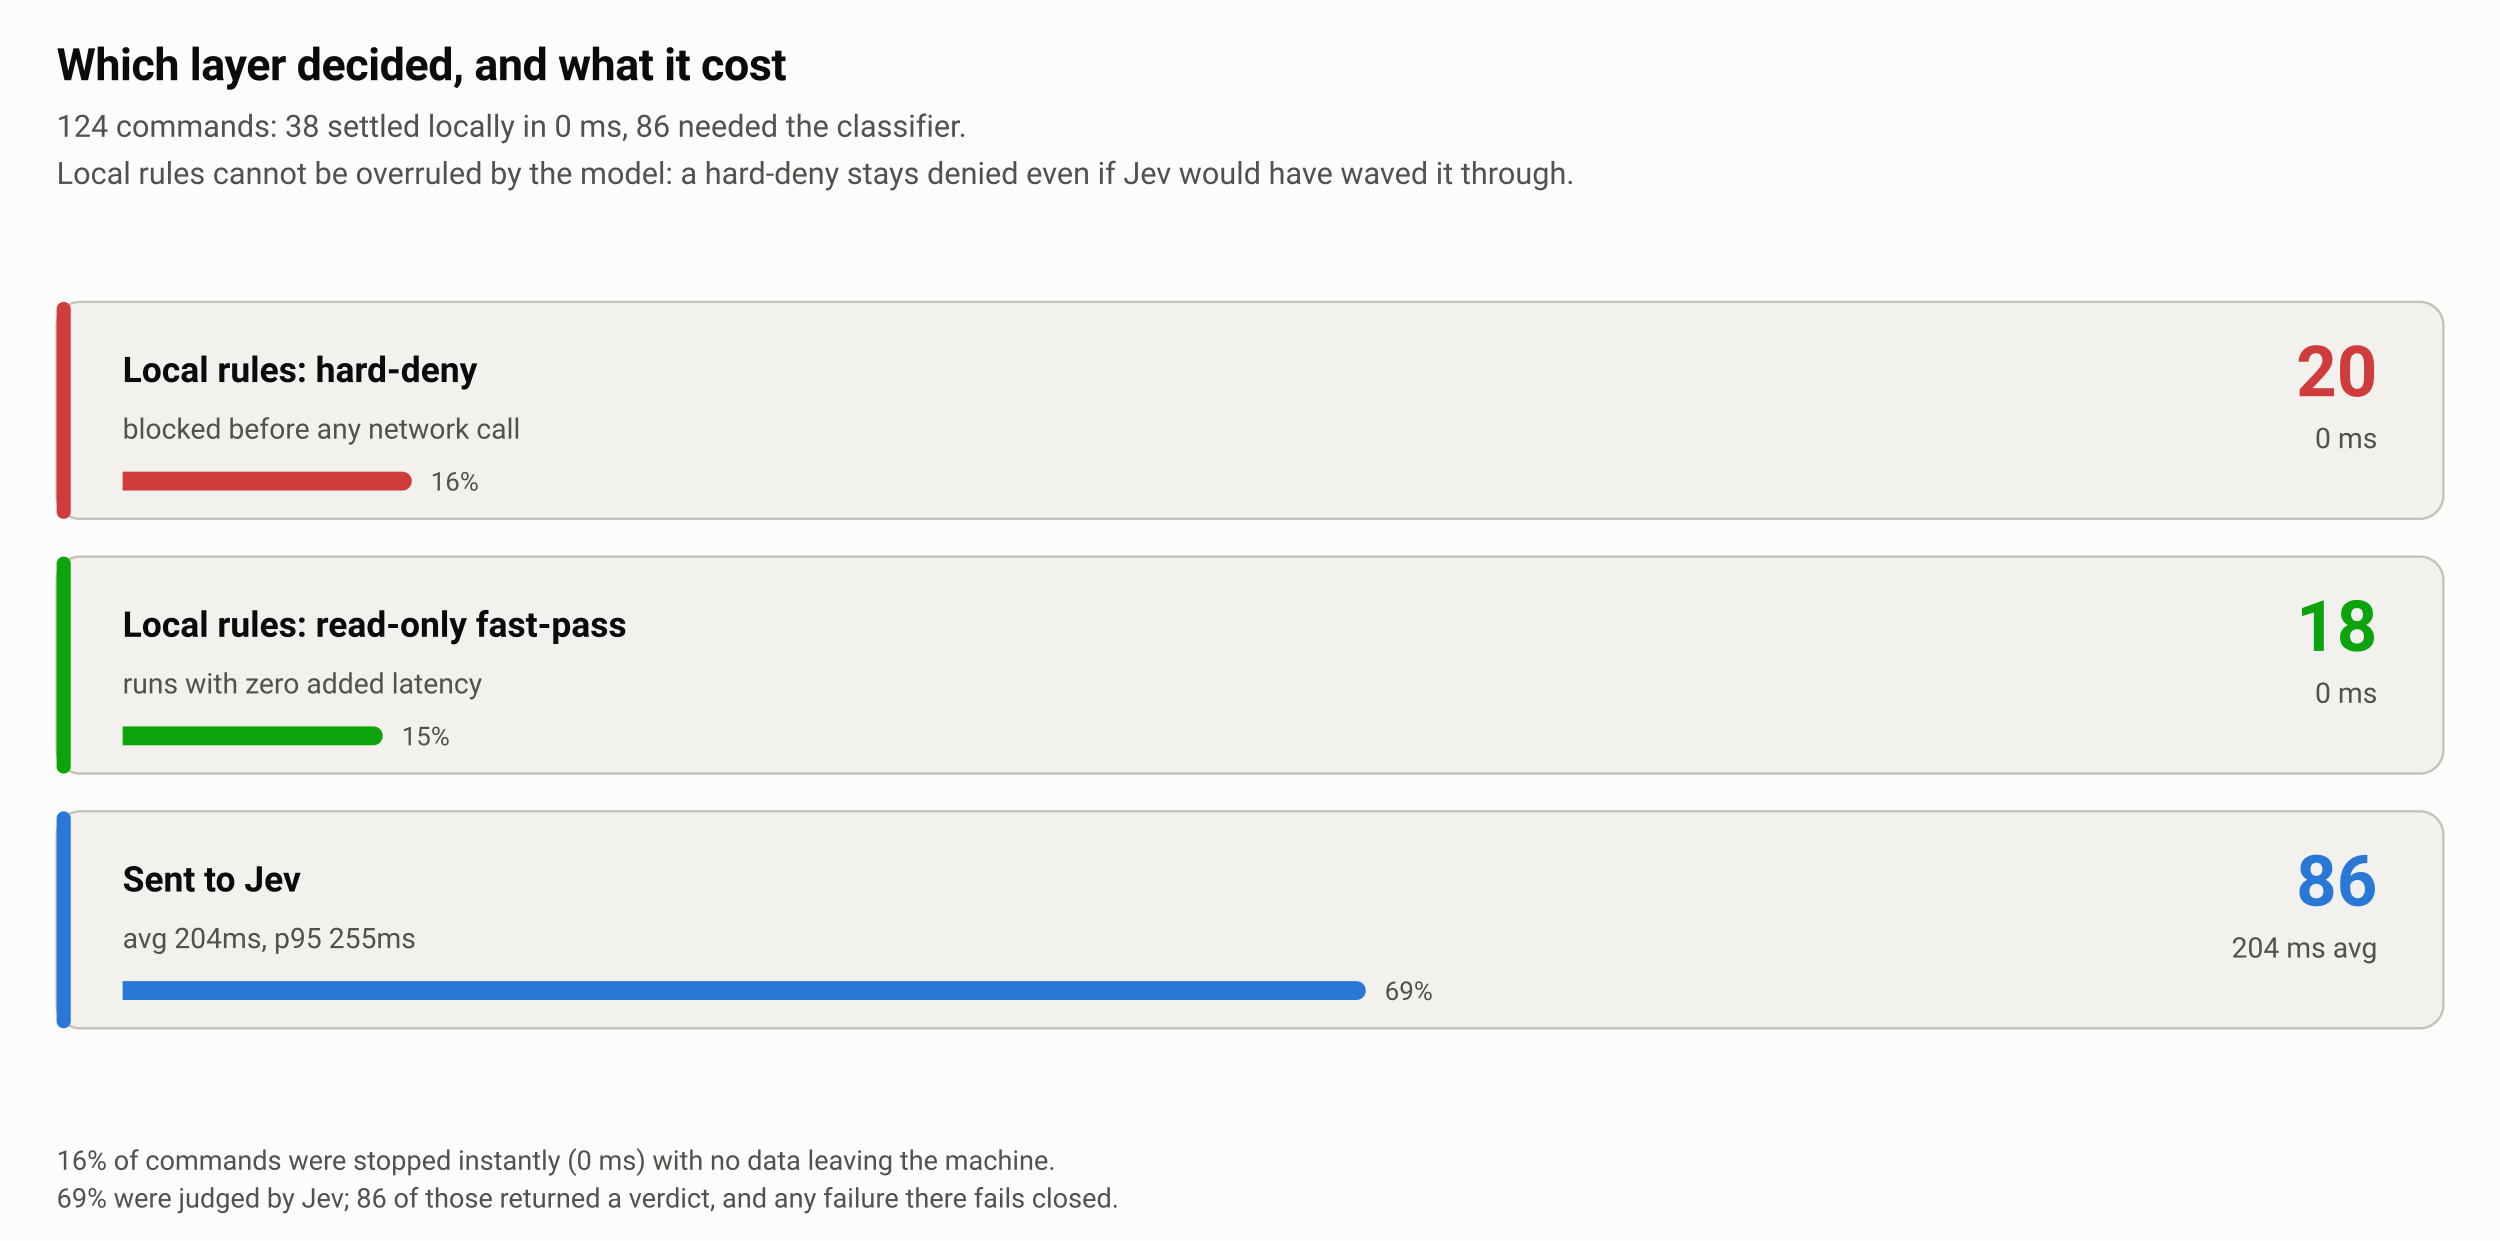
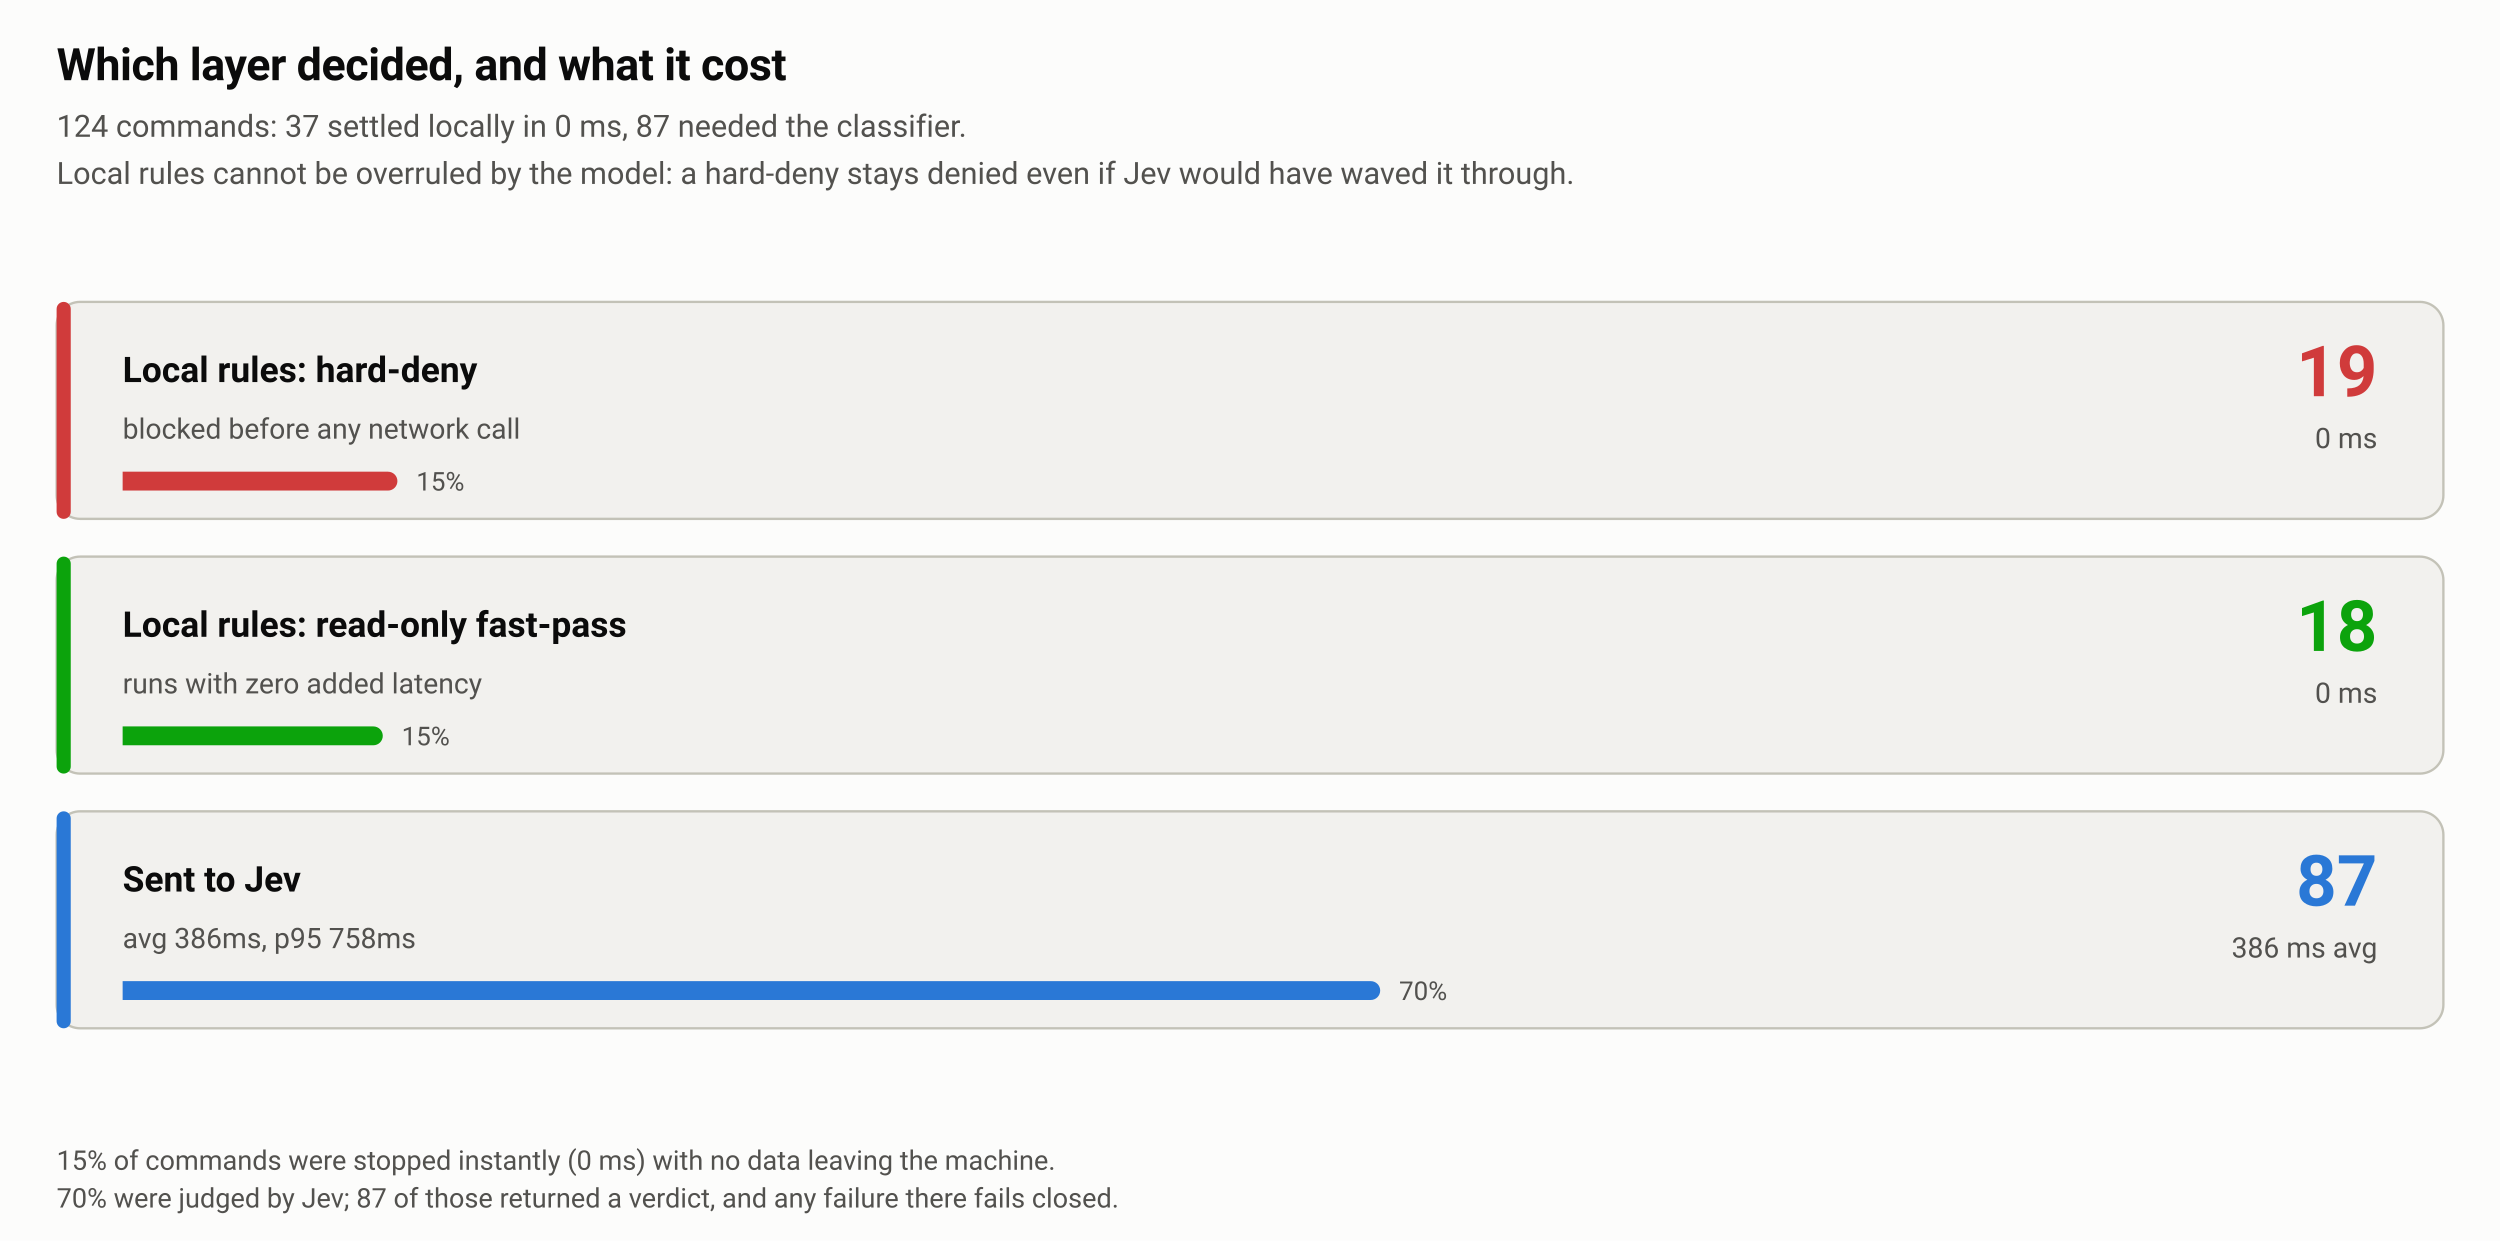
<svg xmlns="http://www.w3.org/2000/svg" viewBox="0 0 1060 526" width="1060" height="526" role="img" font-family="system-ui, -apple-system, 'Segoe UI', Roboto, sans-serif">
  <rect width="1060" height="526" fill="var(--jv-bg, #fcfcfb)" />
  <text x="24" y="34" font-size="19" font-weight="650" fill="var(--jv-text, #0b0b0b)" letter-spacing="-0.01em">Which layer decided, and what it cost</text>
-   <text x="24" y="58" font-size="13" fill="var(--jv-dim, #52514e)">124 commands: 38 settled locally in 0 ms, 86 needed the classifier.</text>
+   <text x="24" y="58" font-size="13" fill="var(--jv-dim, #52514e)">124 commands: 37 settled locally in 0 ms, 87 needed the classifier.</text>
  <text x="24" y="78" font-size="13" fill="var(--jv-dim, #52514e)">Local rules cannot be overruled by the model: a hard-deny stays denied even if Jev would have waved it through.</text>
  <rect x="24" y="128" width="1012" height="92" rx="10" fill="var(--jv-panel, #f2f1ee)" stroke="var(--jv-border, #c3c2b7)" stroke-width="1" />
  <rect x="24" y="128" width="6" height="92" rx="3" fill="var(--jv-block, #d03b3b)" />
  <text x="52" y="162" font-size="15" fill="var(--jv-text, #0b0b0b)" text-anchor="start" font-weight="700">Local rules: hard-deny</text>
  <text x="52" y="186" font-size="12" fill="var(--jv-dim, #52514e)" text-anchor="start">blocked before any network call</text>
-   <text x="1008" y="168" font-size="30" fill="var(--jv-block, #d03b3b)" text-anchor="end" font-weight="700">20</text>
+   <text x="1008" y="168" font-size="30" fill="var(--jv-block, #d03b3b)" text-anchor="end" font-weight="700">19</text>
  <text x="1008" y="190" font-size="12" fill="var(--jv-dim, #52514e)" text-anchor="end">0 ms</text>
  <g class="mark-g">
-     <path class="mark" d="M52,200H170.6A4,4 0 0 1 174.6,204V204A4,4 0 0 1 170.6,208H52V200Z" fill="var(--jv-block, #d03b3b)" />
+     <path class="mark" d="M52,200H164.5A4,4 0 0 1 168.5,204V204A4,4 0 0 1 164.5,208H52V200Z" fill="var(--jv-block, #d03b3b)" />
  </g>
-   <text x="182.6" y="208" font-size="11" fill="var(--jv-dim, #52514e)" text-anchor="start">16%</text>
+   <text x="176.5" y="208" font-size="11" fill="var(--jv-dim, #52514e)" text-anchor="start">15%</text>
  <rect x="24" y="236" width="1012" height="92" rx="10" fill="var(--jv-panel, #f2f1ee)" stroke="var(--jv-border, #c3c2b7)" stroke-width="1" />
  <rect x="24" y="236" width="6" height="92" rx="3" fill="var(--jv-allow, #0ca30c)" />
  <text x="52" y="270" font-size="15" fill="var(--jv-text, #0b0b0b)" text-anchor="start" font-weight="700">Local rules: read-only fast-pass</text>
  <text x="52" y="294" font-size="12" fill="var(--jv-dim, #52514e)" text-anchor="start">runs with zero added latency</text>
  <text x="1008" y="276" font-size="30" fill="var(--jv-allow, #0ca30c)" text-anchor="end" font-weight="700">18</text>
  <text x="1008" y="298" font-size="12" fill="var(--jv-dim, #52514e)" text-anchor="end">0 ms</text>
  <g class="mark-g">
    <path class="mark" d="M52,308H158.3A4,4 0 0 1 162.3,312V312A4,4 0 0 1 158.3,316H52V308Z" fill="var(--jv-allow, #0ca30c)" />
  </g>
  <text x="170.3" y="316" font-size="11" fill="var(--jv-dim, #52514e)" text-anchor="start">15%</text>
  <rect x="24" y="344" width="1012" height="92" rx="10" fill="var(--jv-panel, #f2f1ee)" stroke="var(--jv-border, #c3c2b7)" stroke-width="1" />
  <rect x="24" y="344" width="6" height="92" rx="3" fill="var(--jv-accent, #2a78d6)" />
  <text x="52" y="378" font-size="15" fill="var(--jv-text, #0b0b0b)" text-anchor="start" font-weight="700">Sent to Jev</text>
-   <text x="52" y="402" font-size="12" fill="var(--jv-dim, #52514e)" text-anchor="start">avg 204ms, p95 255ms</text>
-   <text x="1008" y="384" font-size="30" fill="var(--jv-accent, #2a78d6)" text-anchor="end" font-weight="700">86</text>
-   <text x="1008" y="406" font-size="12" fill="var(--jv-dim, #52514e)" text-anchor="end">204 ms avg</text>
+   <text x="52" y="402" font-size="12" fill="var(--jv-dim, #52514e)" text-anchor="start">avg 386ms, p95 758ms</text>
+   <text x="1008" y="384" font-size="30" fill="var(--jv-accent, #2a78d6)" text-anchor="end" font-weight="700">87</text>
+   <text x="1008" y="406" font-size="12" fill="var(--jv-dim, #52514e)" text-anchor="end">386 ms avg</text>
  <g class="mark-g">
-     <path class="mark" d="M52,416H575.1A4,4 0 0 1 579.1,420V420A4,4 0 0 1 575.1,424H52V416Z" fill="var(--jv-accent, #2a78d6)" />
+     <path class="mark" d="M52,416H581.2A4,4 0 0 1 585.2,420V420A4,4 0 0 1 581.2,424H52V416Z" fill="var(--jv-accent, #2a78d6)" />
  </g>
-   <text x="587.1" y="424" font-size="11" fill="var(--jv-dim, #52514e)" text-anchor="start">69%</text>
-   <text x="24" y="496" font-size="11.5" fill="var(--jv-dim, #52514e)" text-anchor="start">16% of commands were stopped instantly (0 ms) with no data leaving the machine.</text>
-   <text x="24" y="512" font-size="11.5" fill="var(--jv-dim, #52514e)" text-anchor="start">69% were judged by Jev; 86 of those returned a verdict, and any failure there fails closed.</text>
+   <text x="593.2" y="424" font-size="11" fill="var(--jv-dim, #52514e)" text-anchor="start">70%</text>
+   <text x="24" y="496" font-size="11.5" fill="var(--jv-dim, #52514e)" text-anchor="start">15% of commands were stopped instantly (0 ms) with no data leaving the machine.</text>
+   <text x="24" y="512" font-size="11.5" fill="var(--jv-dim, #52514e)" text-anchor="start">70% were judged by Jev; 87 of those returned a verdict, and any failure there fails closed.</text>
</svg>
